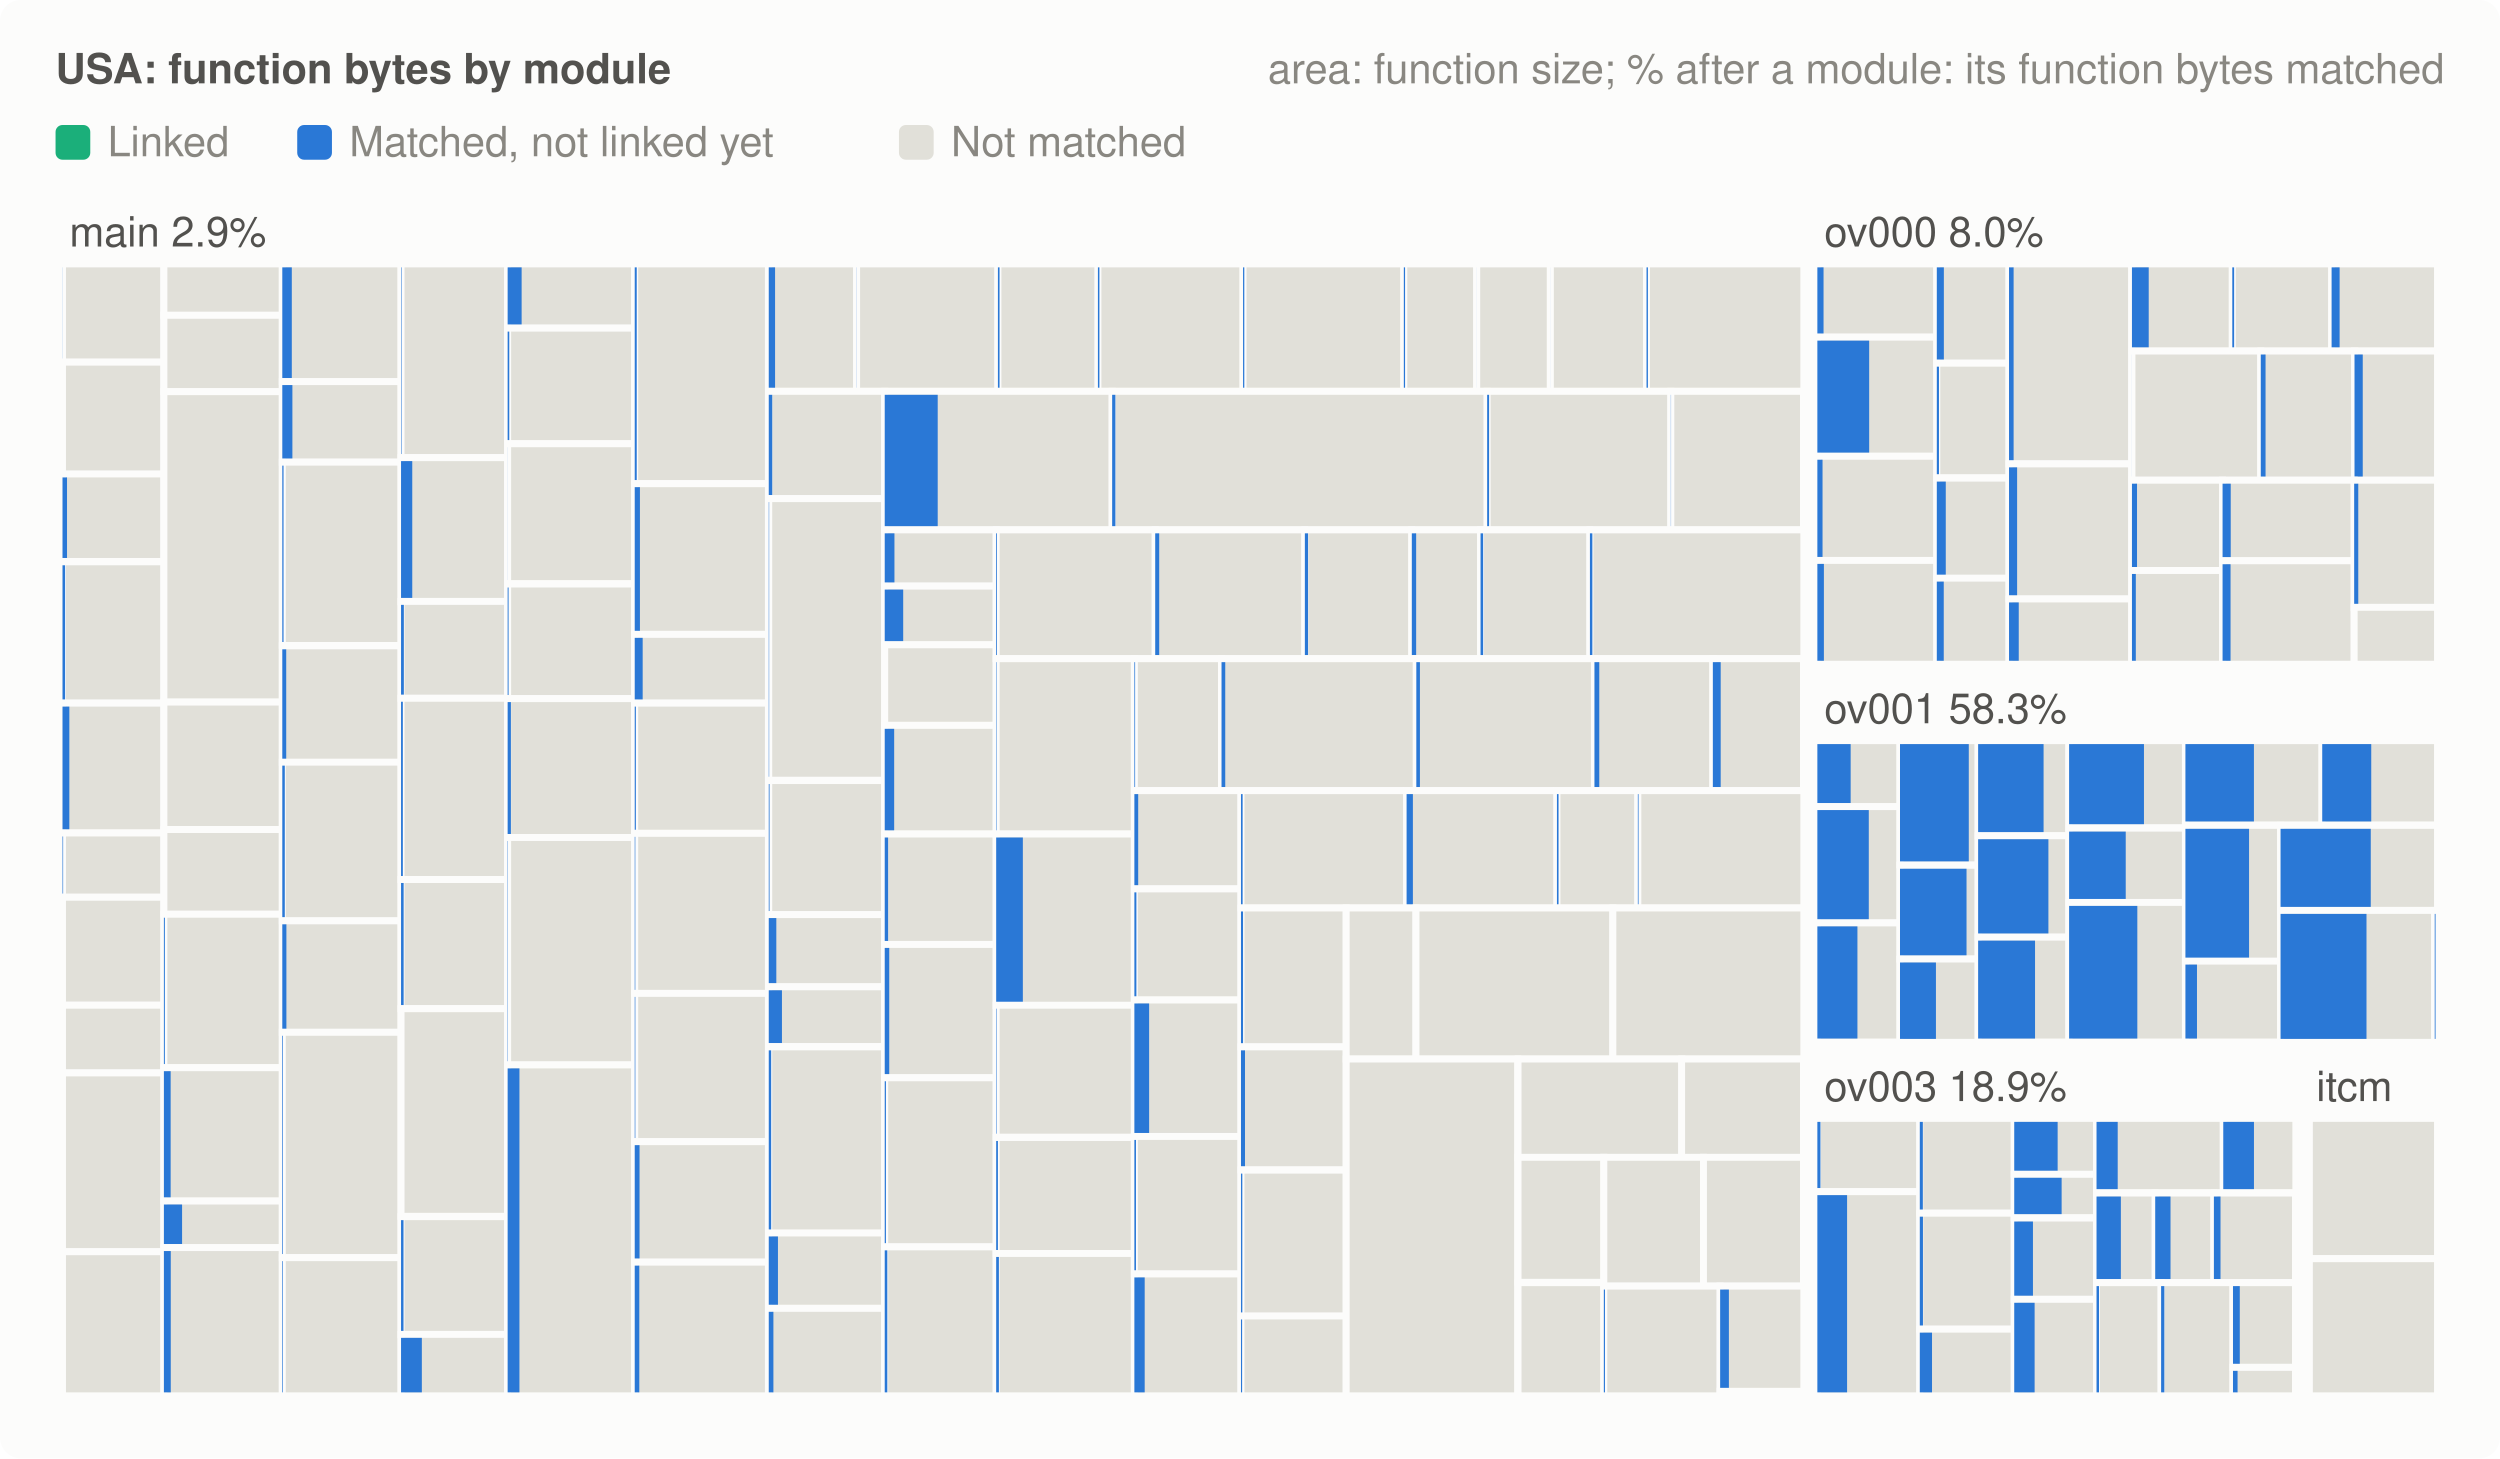
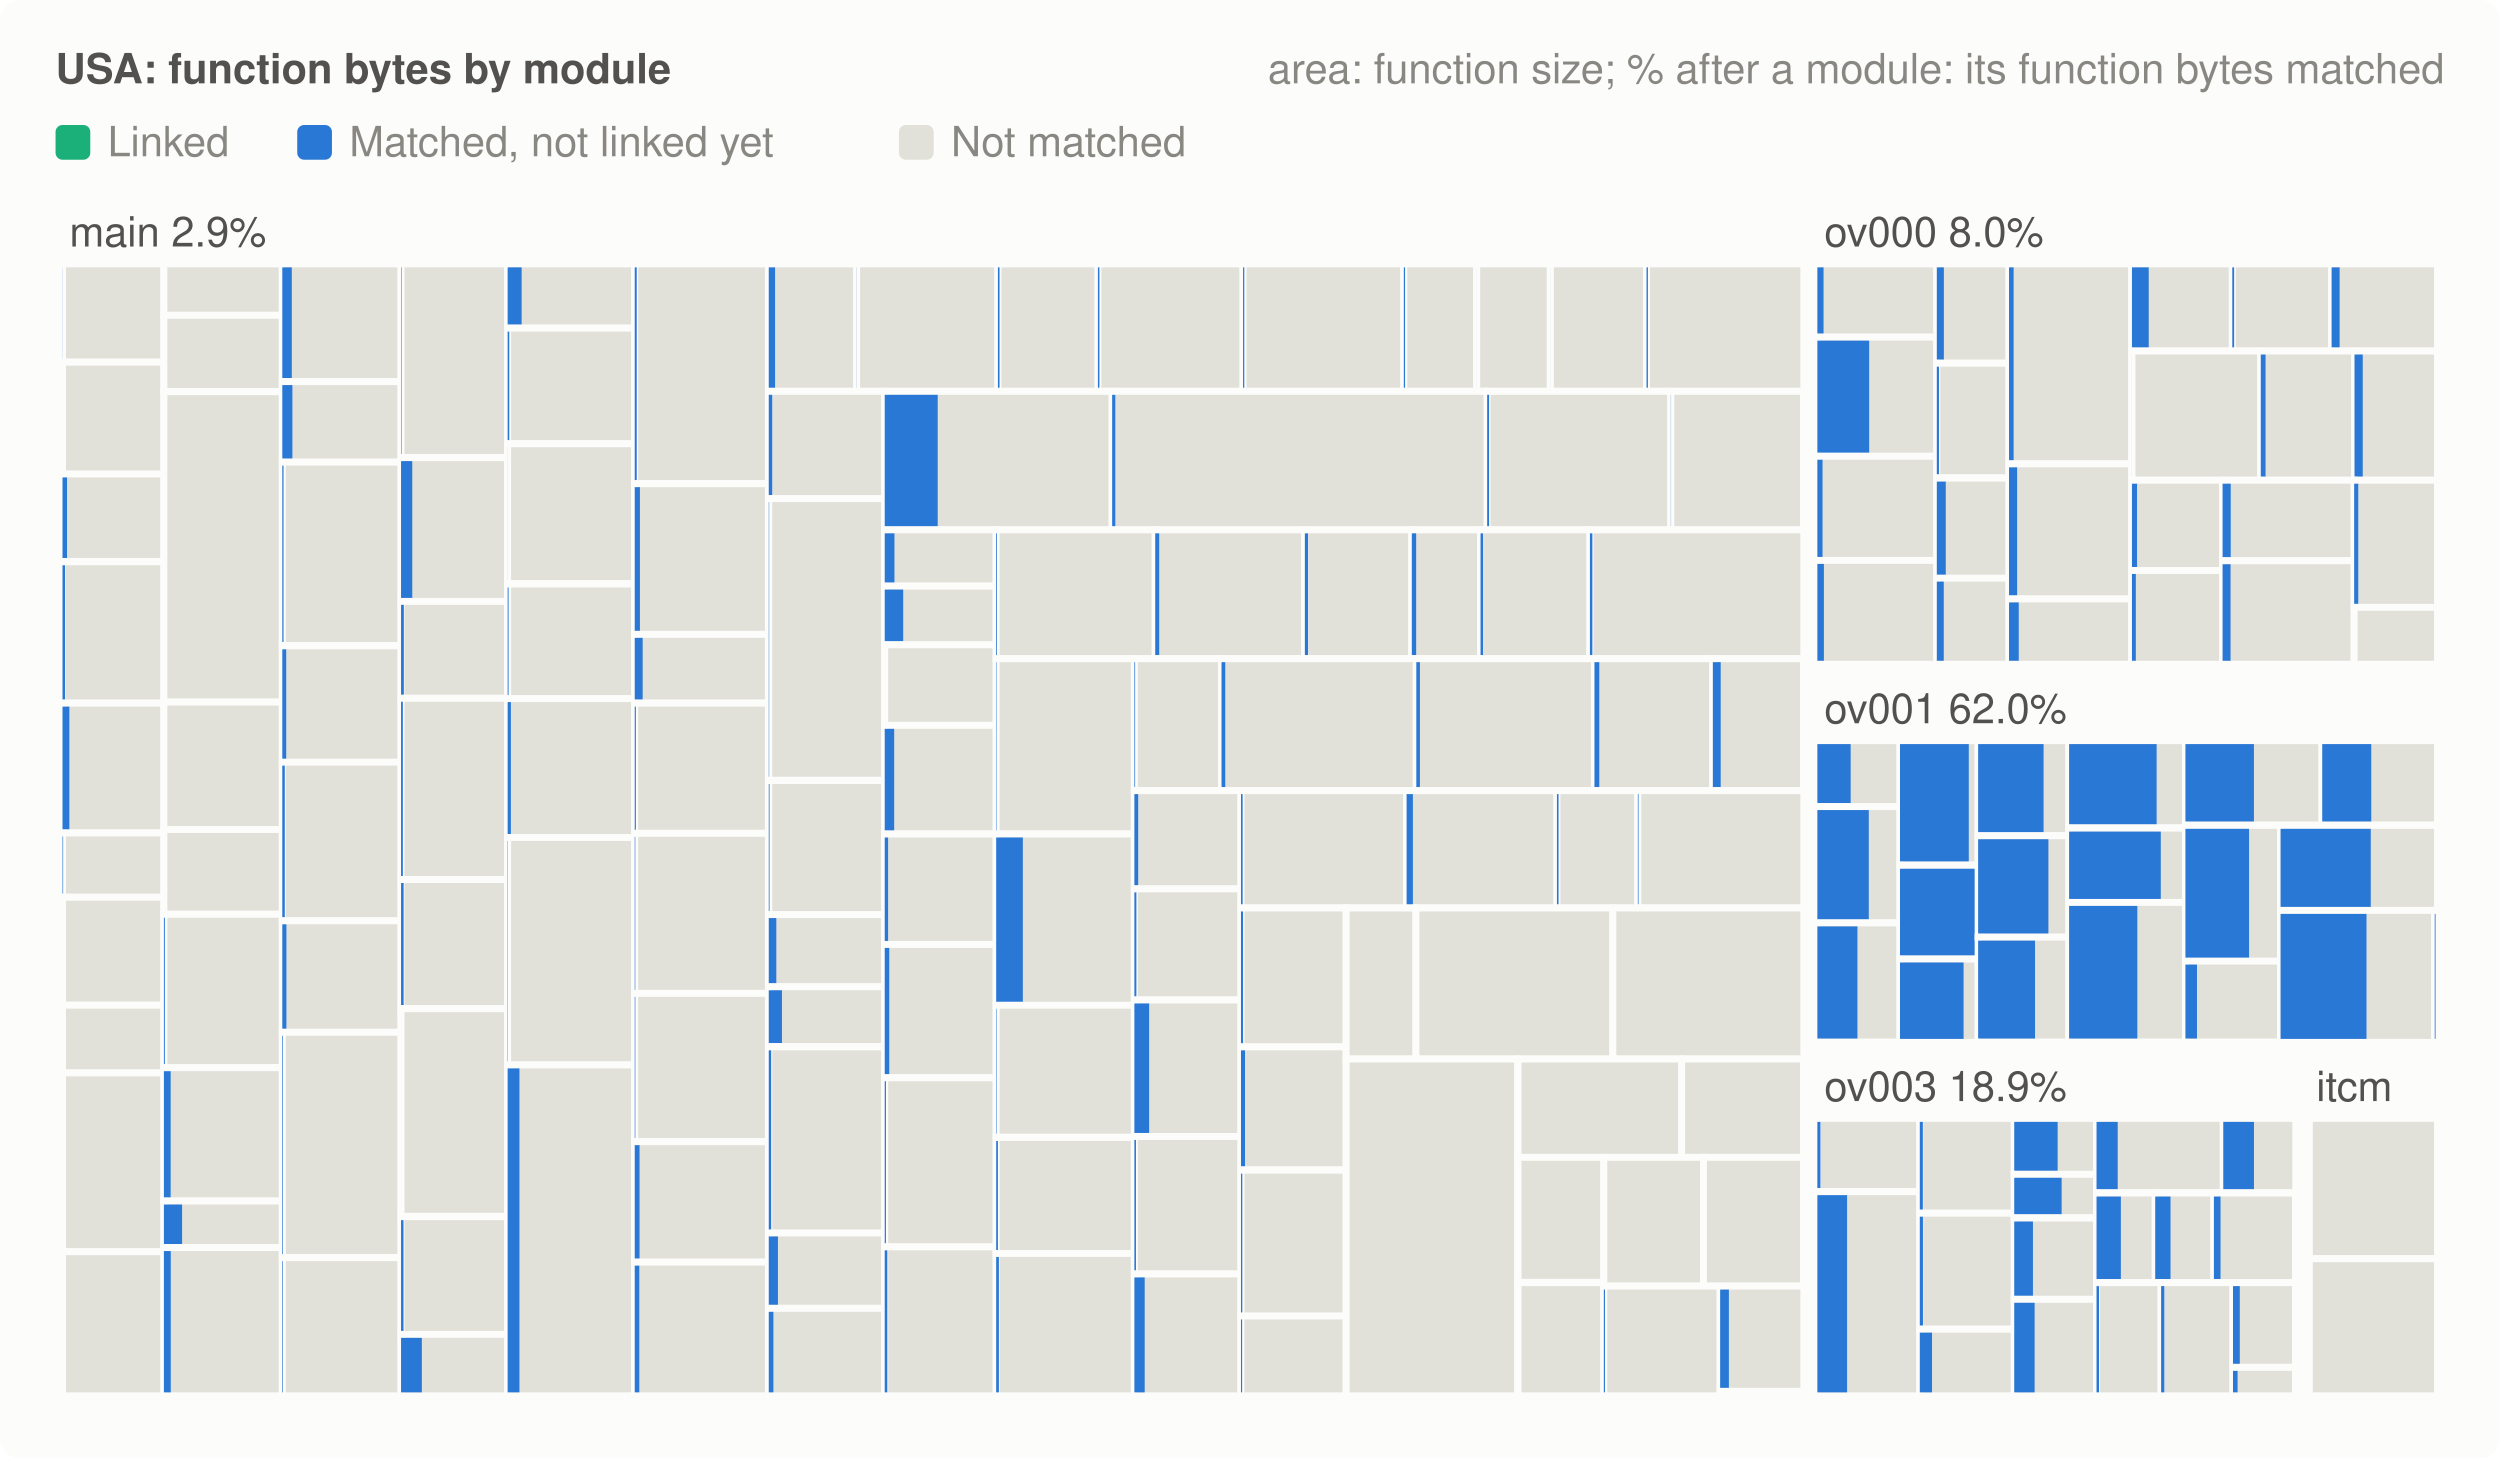
<svg xmlns="http://www.w3.org/2000/svg" viewBox="0 0 720 420" width="720" height="420" role="img" aria-label="Matched and linked code by module (USA)">
  <style>.bg{fill:#fcfcfb}.lbl{fill:#52514e}.muted{fill:#898781}.todo{fill:#e1e0d9}.gap{stroke:#fcfcfb}.matched{fill:#2a78d6}.linked{fill:#1baf7a}@media (prefers-color-scheme: dark){.bg{fill:#1a1a19}.lbl{fill:#c3c2b7}.muted{fill:#898781}.todo{fill:#2c2c2a}.gap{stroke:#1a1a19}.matched{fill:#3987e5}.linked{fill:#199e70}}text{font:12px -apple-system,BlinkMacSystemFont,'Segoe UI',Helvetica,Arial,sans-serif}.head{font-weight:600}</style>
  <rect class="bg" width="720" height="420" rx="6" />
  <text class="lbl head" x="16" y="24">USA: function bytes by module</text>
  <text class="muted" x="704" y="24" text-anchor="end">area: function size; % after a module: its function bytes matched</text>
  <rect class="linked" x="16" y="36" width="10" height="10" rx="2" />
  <text class="muted" x="31" y="45">Linked</text>
  <rect class="matched" x="85.6" y="36" width="10" height="10" rx="2" />
  <text class="muted" x="100.6" y="45">Matched, not linked yet</text>
  <rect class="todo" x="258.9" y="36" width="10" height="10" rx="2" />
  <text class="muted" x="273.9" y="45">Not matched</text>
  <rect class="todo gap" x="18.0" y="76.0" width="29.2" height="28.3" stroke-width="2" />
  <rect class="matched" x="18.0" y="77.0" width="0.03" height="26.3" />
  <rect class="todo gap" x="18.0" y="104.3" width="29.2" height="32.3" stroke-width="2" />
  <rect class="todo gap" x="18.0" y="136.5" width="29.2" height="25.2" stroke-width="2" />
  <rect class="matched" x="18.0" y="137.5" width="1.30" height="23.2" />
  <rect class="todo gap" x="18.0" y="161.8" width="29.2" height="40.7" stroke-width="2" />
  <rect class="matched" x="18.0" y="162.8" width="0.75" height="38.7" />
  <rect class="todo gap" x="18.0" y="202.5" width="29.2" height="37.4" stroke-width="2" />
  <rect class="matched" x="18.0" y="203.5" width="1.97" height="35.4" />
  <rect class="todo gap" x="18.0" y="239.9" width="29.2" height="18.5" stroke-width="2" />
  <rect class="matched" x="18.0" y="240.9" width="0.18" height="16.5" />
  <rect class="todo gap" x="18.0" y="258.4" width="29.2" height="31.1" stroke-width="2" />
  <rect class="todo gap" x="18.0" y="289.5" width="29.2" height="19.5" stroke-width="2" />
  <rect class="todo gap" x="18.0" y="309.0" width="29.2" height="51.5" stroke-width="2" />
  <rect class="todo gap" x="18.0" y="360.5" width="29.2" height="41.5" stroke-width="2" />
  <rect class="todo gap" x="47.2" y="76.0" width="34.1" height="14.8" stroke-width="2" />
  <rect class="todo gap" x="47.2" y="90.8" width="34.1" height="22.0" stroke-width="2" />
  <rect class="todo gap" x="47.2" y="112.8" width="34.1" height="89.4" stroke-width="2" />
  <rect class="todo gap" x="47.2" y="202.2" width="34.1" height="36.7" stroke-width="2" />
  <rect class="todo gap" x="47.2" y="238.9" width="34.1" height="24.4" stroke-width="2" />
  <rect class="todo gap" x="47.2" y="263.3" width="34.1" height="44.2" stroke-width="2" />
  <rect class="matched" x="47.2" y="264.3" width="0.28" height="42.2" />
  <rect class="todo gap" x="47.2" y="307.5" width="34.1" height="38.4" stroke-width="2" />
  <rect class="matched" x="47.2" y="308.5" width="1.95" height="36.4" />
  <rect class="todo gap" x="47.2" y="345.9" width="34.1" height="13.4" stroke-width="2" />
  <rect class="matched" x="47.2" y="346.9" width="5.24" height="11.4" />
  <rect class="todo gap" x="47.2" y="359.3" width="34.1" height="42.7" stroke-width="2" />
  <rect class="matched" x="47.2" y="360.3" width="1.98" height="40.7" />
  <rect class="todo gap" x="81.3" y="76.0" width="34.2" height="33.9" stroke-width="2" />
  <rect class="matched" x="81.3" y="77.0" width="2.74" height="31.9" />
  <rect class="todo gap" x="81.3" y="109.9" width="34.2" height="23.2" stroke-width="2" />
  <rect class="matched" x="81.3" y="110.9" width="2.91" height="21.2" />
  <rect class="todo gap" x="81.3" y="133.1" width="34.2" height="52.8" stroke-width="2" />
  <rect class="matched" x="81.3" y="134.1" width="0.36" height="50.8" />
  <rect class="todo gap" x="81.3" y="186.0" width="34.2" height="33.6" stroke-width="2" />
  <rect class="matched" x="81.3" y="187.0" width="1.13" height="31.6" />
  <rect class="todo gap" x="81.3" y="219.5" width="34.2" height="45.7" stroke-width="2" />
  <rect class="matched" x="81.3" y="220.5" width="0.72" height="43.7" />
  <rect class="todo gap" x="81.3" y="265.2" width="34.2" height="32.1" stroke-width="2" />
  <rect class="matched" x="81.3" y="266.2" width="1.18" height="30.1" />
  <rect class="todo gap" x="81.3" y="297.3" width="34.2" height="64.9" stroke-width="2" />
  <rect class="matched" x="81.3" y="298.3" width="0.20" height="62.9" />
  <rect class="todo gap" x="81.3" y="362.2" width="34.2" height="39.8" stroke-width="2" />
  <rect class="matched" x="81.3" y="363.2" width="0.19" height="37.8" />
  <rect class="todo gap" x="115.5" y="76.0" width="30.7" height="55.8" stroke-width="2" />
  <rect class="matched" x="115.5" y="77.0" width="0.15" height="53.8" />
  <rect class="todo gap" x="115.5" y="131.8" width="30.7" height="41.5" stroke-width="2" />
  <rect class="matched" x="115.5" y="132.8" width="3.23" height="39.5" />
  <rect class="todo gap" x="115.5" y="173.2" width="30.7" height="27.9" stroke-width="2" />
  <rect class="matched" x="115.5" y="174.2" width="0.81" height="25.9" />
  <rect class="todo gap" x="115.5" y="201.1" width="30.7" height="52.2" stroke-width="2" />
  <rect class="matched" x="115.5" y="202.1" width="0.52" height="50.2" />
  <rect class="todo gap" x="115.5" y="253.3" width="30.7" height="37.2" stroke-width="2" />
  <rect class="matched" x="115.5" y="254.3" width="0.75" height="35.2" />
  <rect class="todo gap" x="115.5" y="290.5" width="30.7" height="59.8" stroke-width="2" />
  <rect class="todo gap" x="115.5" y="350.4" width="30.7" height="34.0" stroke-width="2" />
  <rect class="matched" x="115.5" y="351.4" width="0.71" height="32.0" />
  <rect class="todo gap" x="115.5" y="384.3" width="30.7" height="17.7" stroke-width="2" />
  <rect class="matched" x="115.5" y="385.3" width="5.99" height="15.7" />
  <rect class="todo gap" x="146.2" y="76.0" width="36.6" height="18.5" stroke-width="2" />
  <rect class="matched" x="146.2" y="77.0" width="4.03" height="16.5" />
  <rect class="todo gap" x="146.2" y="94.5" width="36.6" height="33.3" stroke-width="2" />
  <rect class="matched" x="146.2" y="95.5" width="0.47" height="31.3" />
  <rect class="todo gap" x="146.2" y="127.8" width="36.6" height="40.3" stroke-width="2" />
  <rect class="matched" x="146.2" y="128.8" width="0.02" height="38.3" />
  <rect class="todo gap" x="146.2" y="168.2" width="36.6" height="33.0" stroke-width="2" />
  <rect class="matched" x="146.2" y="169.2" width="0.27" height="31.0" />
  <rect class="todo gap" x="146.2" y="201.2" width="36.6" height="40.0" stroke-width="2" />
  <rect class="matched" x="146.2" y="202.2" width="0.94" height="38.0" />
  <rect class="todo gap" x="146.2" y="241.2" width="36.6" height="65.5" stroke-width="2" />
  <rect class="matched" x="146.2" y="242.2" width="0.10" height="63.5" />
  <rect class="todo gap" x="146.2" y="306.7" width="36.6" height="95.3" stroke-width="2" />
  <rect class="matched" x="146.2" y="307.7" width="3.40" height="93.3" />
  <rect class="todo gap" x="182.8" y="76.0" width="38.5" height="63.3" stroke-width="2" />
  <rect class="matched" x="182.8" y="77.0" width="0.58" height="61.3" />
  <rect class="todo gap" x="182.8" y="139.3" width="38.5" height="43.4" stroke-width="2" />
  <rect class="matched" x="182.8" y="140.3" width="1.50" height="41.4" />
  <rect class="todo gap" x="182.8" y="182.7" width="38.5" height="19.8" stroke-width="2" />
  <rect class="matched" x="182.8" y="183.7" width="2.29" height="17.8" />
  <rect class="todo gap" x="182.8" y="202.5" width="38.5" height="37.5" stroke-width="2" />
  <rect class="matched" x="182.8" y="203.5" width="0.33" height="35.5" />
  <rect class="todo gap" x="182.8" y="240.0" width="38.5" height="46.1" stroke-width="2" />
  <rect class="matched" x="182.8" y="241.0" width="0.17" height="44.1" />
  <rect class="todo gap" x="182.8" y="286.1" width="38.5" height="42.7" stroke-width="2" />
  <rect class="matched" x="182.8" y="287.1" width="0.18" height="40.7" />
  <rect class="todo gap" x="182.8" y="328.8" width="38.5" height="34.7" stroke-width="2" />
  <rect class="matched" x="182.8" y="329.8" width="1.39" height="32.7" />
  <rect class="todo gap" x="182.8" y="363.5" width="38.5" height="38.5" stroke-width="2" />
  <rect class="matched" x="182.8" y="364.5" width="1.32" height="36.5" />
  <rect class="todo gap" x="221.4" y="76.0" width="25.3" height="36.7" stroke-width="2" />
  <rect class="matched" x="221.4" y="77.0" width="1.82" height="34.7" />
  <rect class="todo gap" x="246.7" y="76.0" width="40.7" height="36.7" stroke-width="2" />
  <rect class="matched" x="246.7" y="77.0" width="0.04" height="34.7" />
  <rect class="todo gap" x="287.4" y="76.0" width="28.9" height="36.7" stroke-width="2" />
  <rect class="matched" x="287.4" y="77.0" width="0.47" height="34.7" />
  <rect class="todo gap" x="316.2" y="76.0" width="41.8" height="36.7" stroke-width="2" />
  <rect class="matched" x="316.2" y="77.0" width="0.43" height="34.7" />
  <rect class="todo gap" x="358.0" y="76.0" width="46.3" height="36.7" stroke-width="2" />
  <rect class="matched" x="358.0" y="77.0" width="0.36" height="34.7" />
  <rect class="todo gap" x="404.3" y="76.0" width="21.0" height="36.7" stroke-width="2" />
  <rect class="matched" x="404.3" y="77.0" width="0.36" height="34.7" />
  <rect class="todo gap" x="425.3" y="76.0" width="21.2" height="36.7" stroke-width="2" />
  <rect class="matched" x="425.3" y="77.0" width="0.01" height="34.7" />
  <rect class="todo gap" x="446.5" y="76.0" width="27.7" height="36.7" stroke-width="2" />
  <rect class="matched" x="446.5" y="77.0" width="0.01" height="34.7" />
  <rect class="todo gap" x="474.2" y="76.0" width="45.3" height="36.7" stroke-width="2" />
  <rect class="matched" x="474.2" y="77.0" width="0.40" height="34.7" />
  <rect class="todo gap" x="221.4" y="112.7" width="33.4" height="30.9" stroke-width="2" />
  <rect class="matched" x="221.4" y="113.7" width="1.00" height="28.9" />
  <rect class="todo gap" x="221.4" y="143.6" width="33.4" height="81.1" stroke-width="2" />
  <rect class="matched" x="221.4" y="144.6" width="0.12" height="79.1" />
  <rect class="todo gap" x="221.4" y="224.8" width="33.4" height="38.6" stroke-width="2" />
  <rect class="matched" x="221.4" y="225.8" width="0.23" height="36.6" />
  <rect class="todo gap" x="221.4" y="263.4" width="33.4" height="20.8" stroke-width="2" />
  <rect class="matched" x="221.4" y="264.4" width="2.18" height="18.8" />
  <rect class="todo gap" x="221.4" y="284.2" width="33.4" height="17.2" stroke-width="2" />
  <rect class="matched" x="221.4" y="285.2" width="3.80" height="15.2" />
  <rect class="todo gap" x="221.4" y="301.5" width="33.4" height="53.7" stroke-width="2" />
  <rect class="matched" x="221.4" y="302.5" width="0.70" height="51.7" />
  <rect class="todo gap" x="221.4" y="355.1" width="33.4" height="21.7" stroke-width="2" />
  <rect class="matched" x="221.4" y="356.1" width="2.65" height="19.7" />
  <rect class="todo gap" x="221.4" y="376.8" width="33.4" height="25.2" stroke-width="2" />
  <rect class="matched" x="221.4" y="377.8" width="1.34" height="23.2" />
  <rect class="todo gap" x="254.8" y="112.7" width="65.5" height="39.9" stroke-width="2" />
  <rect class="matched" x="254.8" y="113.7" width="15.26" height="37.9" />
  <rect class="todo gap" x="320.3" y="112.7" width="108.0" height="39.9" stroke-width="2" />
  <rect class="matched" x="320.3" y="113.7" width="0.93" height="37.9" />
  <rect class="todo gap" x="428.3" y="112.7" width="52.9" height="39.9" stroke-width="2" />
  <rect class="matched" x="428.3" y="113.7" width="0.56" height="37.9" />
  <rect class="todo gap" x="481.2" y="112.7" width="38.2" height="39.9" stroke-width="2" />
  <rect class="matched" x="481.2" y="113.7" width="0.06" height="37.9" />
  <rect class="todo gap" x="254.8" y="152.6" width="32.1" height="16.2" stroke-width="2" />
  <rect class="matched" x="254.8" y="153.6" width="2.80" height="14.2" />
  <rect class="todo gap" x="254.8" y="168.8" width="32.1" height="16.9" stroke-width="2" />
  <rect class="matched" x="254.8" y="169.8" width="5.32" height="14.9" />
  <rect class="todo gap" x="254.8" y="185.7" width="32.1" height="23.2" stroke-width="2" />
  <rect class="todo gap" x="254.8" y="208.9" width="32.1" height="31.3" stroke-width="2" />
  <rect class="matched" x="254.8" y="209.9" width="2.72" height="29.3" />
  <rect class="todo gap" x="254.8" y="240.2" width="32.1" height="31.8" stroke-width="2" />
  <rect class="matched" x="254.8" y="241.2" width="0.98" height="29.8" />
  <rect class="todo gap" x="254.8" y="272.0" width="32.1" height="38.4" stroke-width="2" />
  <rect class="matched" x="254.8" y="273.0" width="1.30" height="36.4" />
  <rect class="todo gap" x="254.8" y="310.4" width="32.1" height="48.7" stroke-width="2" />
  <rect class="matched" x="254.8" y="311.4" width="0.35" height="46.7" />
  <rect class="todo gap" x="254.8" y="359.1" width="32.1" height="42.9" stroke-width="2" />
  <rect class="matched" x="254.8" y="360.1" width="0.75" height="40.9" />
  <rect class="todo gap" x="286.9" y="152.6" width="45.8" height="37.1" stroke-width="2" />
  <rect class="matched" x="286.9" y="153.6" width="0.23" height="35.1" />
  <rect class="todo gap" x="332.7" y="152.6" width="43.1" height="37.1" stroke-width="2" />
  <rect class="matched" x="332.7" y="153.6" width="1.15" height="35.1" />
  <rect class="todo gap" x="375.8" y="152.6" width="30.8" height="37.1" stroke-width="2" />
  <rect class="matched" x="375.8" y="153.6" width="0.92" height="35.1" />
  <rect class="todo gap" x="406.6" y="152.6" width="19.8" height="37.1" stroke-width="2" />
  <rect class="matched" x="406.6" y="153.6" width="1.25" height="35.1" />
  <rect class="todo gap" x="426.4" y="152.6" width="31.5" height="37.1" stroke-width="2" />
  <rect class="matched" x="426.4" y="153.6" width="0.75" height="35.1" />
  <rect class="todo gap" x="457.9" y="152.6" width="61.6" height="37.1" stroke-width="2" />
  <rect class="matched" x="457.9" y="153.6" width="0.70" height="35.1" />
  <rect class="todo gap" x="286.9" y="189.7" width="39.8" height="50.5" stroke-width="2" />
  <rect class="matched" x="286.9" y="190.7" width="0.13" height="48.5" />
  <rect class="todo gap" x="286.9" y="240.2" width="39.8" height="49.4" stroke-width="2" />
  <rect class="matched" x="286.9" y="241.2" width="7.68" height="47.4" />
  <rect class="todo gap" x="286.9" y="289.5" width="39.8" height="38.0" stroke-width="2" />
  <rect class="matched" x="286.9" y="290.5" width="0.14" height="36.0" />
  <rect class="todo gap" x="286.9" y="327.6" width="39.8" height="33.5" stroke-width="2" />
  <rect class="matched" x="286.9" y="328.6" width="0.50" height="31.5" />
  <rect class="todo gap" x="286.9" y="361.0" width="39.8" height="41.0" stroke-width="2" />
  <rect class="matched" x="286.9" y="362.0" width="0.78" height="39.0" />
  <rect class="todo gap" x="326.7" y="189.7" width="25.1" height="38.0" stroke-width="2" />
  <rect class="matched" x="326.7" y="190.7" width="0.21" height="36.0" />
  <rect class="todo gap" x="351.8" y="189.7" width="56.1" height="38.0" stroke-width="2" />
  <rect class="matched" x="351.8" y="190.7" width="1.07" height="36.0" />
  <rect class="todo gap" x="407.9" y="189.7" width="51.3" height="38.0" stroke-width="2" />
  <rect class="matched" x="407.9" y="190.7" width="1.04" height="36.0" />
  <rect class="todo gap" x="459.2" y="189.7" width="34.1" height="38.0" stroke-width="2" />
  <rect class="matched" x="459.2" y="190.7" width="1.39" height="36.0" />
  <rect class="todo gap" x="493.3" y="189.7" width="26.1" height="38.0" stroke-width="2" />
  <rect class="matched" x="493.3" y="190.7" width="2.26" height="36.0" />
  <rect class="todo gap" x="326.7" y="227.7" width="30.7" height="28.3" stroke-width="2" />
  <rect class="matched" x="326.7" y="228.7" width="1.10" height="26.3" />
  <rect class="todo gap" x="326.7" y="256.0" width="30.7" height="32.0" stroke-width="2" />
  <rect class="matched" x="326.7" y="257.0" width="0.58" height="30.0" />
  <rect class="todo gap" x="326.7" y="288.0" width="30.7" height="39.3" stroke-width="2" />
  <rect class="matched" x="326.7" y="289.0" width="4.25" height="37.3" />
  <rect class="todo gap" x="326.7" y="327.3" width="30.7" height="39.6" stroke-width="2" />
  <rect class="matched" x="326.7" y="328.3" width="0.46" height="37.6" />
  <rect class="todo gap" x="326.7" y="366.9" width="30.7" height="35.1" stroke-width="2" />
  <rect class="matched" x="326.7" y="367.9" width="2.97" height="33.1" />
  <rect class="todo gap" x="357.4" y="227.7" width="47.7" height="33.8" stroke-width="2" />
  <rect class="matched" x="357.4" y="228.7" width="0.48" height="31.8" />
  <rect class="todo gap" x="405.1" y="227.7" width="43.3" height="33.8" stroke-width="2" />
  <rect class="matched" x="405.1" y="228.7" width="1.81" height="31.8" />
  <rect class="todo gap" x="448.4" y="227.7" width="23.3" height="33.8" stroke-width="2" />
  <rect class="matched" x="448.4" y="228.7" width="0.46" height="31.8" />
  <rect class="todo gap" x="471.7" y="227.7" width="47.8" height="33.8" stroke-width="2" />
  <rect class="matched" x="471.7" y="228.7" width="0.20" height="31.8" />
  <rect class="todo gap" x="357.4" y="261.5" width="30.3" height="40.0" stroke-width="2" />
  <rect class="matched" x="357.4" y="262.5" width="0.60" height="38.0" />
  <rect class="todo gap" x="357.4" y="301.5" width="30.3" height="35.4" stroke-width="2" />
  <rect class="matched" x="357.4" y="302.5" width="1.16" height="33.4" />
  <rect class="todo gap" x="357.4" y="337.0" width="30.3" height="42.1" stroke-width="2" />
  <rect class="matched" x="357.4" y="338.0" width="0.39" height="40.1" />
  <rect class="todo gap" x="357.4" y="379.0" width="30.3" height="23.0" stroke-width="2" />
  <rect class="matched" x="357.4" y="380.0" width="0.33" height="21.0" />
  <rect class="todo gap" x="387.7" y="261.5" width="20.1" height="43.5" stroke-width="2" />
  <rect class="todo gap" x="407.8" y="261.5" width="56.7" height="43.5" stroke-width="2" />
  <rect class="todo gap" x="464.5" y="261.5" width="55.0" height="43.5" stroke-width="2" />
  <rect class="todo gap" x="387.7" y="305.0" width="49.4" height="97.0" stroke-width="2" />
  <rect class="todo gap" x="437.2" y="305.0" width="47.2" height="28.4" stroke-width="2" />
  <rect class="todo gap" x="484.3" y="305.0" width="35.1" height="28.4" stroke-width="2" />
  <rect class="todo gap" x="437.2" y="333.3" width="24.7" height="36.0" stroke-width="2" />
  <rect class="todo gap" x="437.2" y="369.4" width="24.7" height="32.6" stroke-width="2" />
  <rect class="todo gap" x="461.9" y="333.3" width="28.7" height="37.1" stroke-width="2" />
  <rect class="todo gap" x="490.6" y="333.3" width="28.8" height="37.1" stroke-width="2" />
  <rect class="todo gap" x="461.9" y="370.4" width="33.5" height="31.6" stroke-width="2" />
  <rect class="matched" x="461.9" y="371.4" width="0.33" height="29.6" />
  <rect class="todo gap" x="495.4" y="370.4" width="24.1" height="30.4" stroke-width="2" />
  <rect class="matched" x="495.4" y="371.4" width="2.52" height="28.4" />
  <rect class="todo gap" x="495.4" y="400.7" width="24.1" height="1.3" stroke-width="2" />
  <rect class="matched" x="495.4" y="401.7" width="0.75" height="0.0" />
  <text class="lbl" x="20.0" y="71.0">main 2.9%</text>
  <rect class="todo gap" x="523.4" y="76.0" width="34.4" height="21.1" stroke-width="2" />
  <rect class="matched" x="523.4" y="77.0" width="1.78" height="19.1" />
  <rect class="todo gap" x="523.4" y="97.1" width="34.4" height="34.3" stroke-width="2" />
  <rect class="matched" x="523.4" y="98.1" width="14.92" height="32.3" />
  <rect class="todo gap" x="523.4" y="131.4" width="34.4" height="30.1" stroke-width="2" />
  <rect class="matched" x="523.4" y="132.4" width="1.49" height="28.1" />
  <rect class="todo gap" x="523.4" y="161.4" width="34.4" height="29.9" stroke-width="2" />
  <rect class="matched" x="523.4" y="162.4" width="1.88" height="27.9" />
  <rect class="todo gap" x="557.8" y="76.0" width="20.8" height="28.6" stroke-width="2" />
  <rect class="matched" x="557.8" y="77.0" width="2.03" height="26.6" />
  <rect class="todo gap" x="557.8" y="104.6" width="20.8" height="33.0" stroke-width="2" />
  <rect class="matched" x="557.8" y="105.6" width="0.62" height="31.0" />
  <rect class="todo gap" x="557.8" y="137.7" width="20.8" height="28.9" stroke-width="2" />
  <rect class="matched" x="557.8" y="138.7" width="2.58" height="26.9" />
  <rect class="todo gap" x="557.8" y="166.5" width="20.8" height="24.8" stroke-width="2" />
  <rect class="matched" x="557.8" y="167.5" width="2.00" height="22.8" />
  <rect class="todo gap" x="578.6" y="76.0" width="35.3" height="57.6" stroke-width="2" />
  <rect class="matched" x="578.6" y="77.0" width="1.32" height="55.6" />
  <rect class="todo gap" x="578.6" y="133.6" width="35.3" height="38.9" stroke-width="2" />
  <rect class="matched" x="578.6" y="134.6" width="2.33" height="36.9" />
  <rect class="todo gap" x="578.6" y="172.5" width="35.3" height="18.8" stroke-width="2" />
  <rect class="matched" x="578.6" y="173.5" width="2.80" height="16.8" />
  <rect class="todo gap" x="614.0" y="76.0" width="28.9" height="25.1" stroke-width="2" />
  <rect class="matched" x="614.0" y="77.0" width="4.83" height="23.1" />
  <rect class="todo gap" x="642.9" y="76.0" width="28.7" height="25.1" stroke-width="2" />
  <rect class="matched" x="642.9" y="77.0" width="0.53" height="23.1" />
  <rect class="todo gap" x="671.5" y="76.0" width="30.5" height="25.1" stroke-width="2" />
  <rect class="matched" x="671.5" y="77.0" width="2.31" height="23.1" />
  <rect class="todo gap" x="614.0" y="101.1" width="37.1" height="37.2" stroke-width="2" />
  <rect class="matched" x="614.0" y="102.1" width="0.01" height="35.2" />
  <rect class="todo gap" x="651.1" y="101.1" width="27.1" height="37.2" stroke-width="2" />
  <rect class="matched" x="651.1" y="102.1" width="1.38" height="35.2" />
  <rect class="todo gap" x="678.1" y="101.1" width="23.9" height="37.2" stroke-width="2" />
  <rect class="matched" x="678.1" y="102.1" width="2.37" height="35.2" />
  <rect class="todo gap" x="614.0" y="138.3" width="26.1" height="26.0" stroke-width="2" />
  <rect class="matched" x="614.0" y="139.3" width="1.46" height="24.0" />
  <rect class="todo gap" x="614.0" y="164.3" width="26.1" height="27.0" stroke-width="2" />
  <rect class="matched" x="614.0" y="165.3" width="1.12" height="25.0" />
  <rect class="todo gap" x="640.1" y="138.3" width="37.9" height="23.2" stroke-width="2" />
  <rect class="matched" x="640.1" y="139.3" width="2.35" height="21.2" />
  <rect class="todo gap" x="640.1" y="161.5" width="37.9" height="29.8" stroke-width="2" />
  <rect class="matched" x="640.1" y="162.5" width="2.30" height="27.8" />
  <rect class="todo gap" x="678.0" y="138.3" width="24.0" height="36.7" stroke-width="2" />
  <rect class="matched" x="678.0" y="139.3" width="1.18" height="34.7" />
  <rect class="todo gap" x="678.0" y="174.9" width="24.0" height="16.4" stroke-width="2" />
  <text class="lbl" x="525.4" y="71.0">ov000 8.0%</text>
  <rect class="todo gap" x="523.4" y="213.3" width="23.8" height="19.0" stroke-width="2" />
  <rect class="matched" x="523.4" y="214.3" width="9.59" height="17.0" />
  <rect class="todo gap" x="523.4" y="232.3" width="23.8" height="33.5" stroke-width="2" />
  <rect class="matched" x="523.4" y="233.3" width="14.81" height="31.5" />
  <rect class="todo gap" x="523.4" y="265.8" width="23.8" height="34.3" stroke-width="2" />
  <rect class="matched" x="523.4" y="266.8" width="11.54" height="32.3" />
  <rect class="todo gap" x="547.2" y="213.3" width="22.5" height="35.8" stroke-width="2" />
  <rect class="matched" x="547.2" y="214.3" width="19.81" height="33.8" />
  <rect class="todo gap" x="547.2" y="249.2" width="22.5" height="27.0" stroke-width="2" />
-   <rect class="matched" x="547.2" y="250.2" width="19.16" height="25.0" />
+   <rect class="matched" x="547.2" y="250.2" width="21.78" height="25.0" />
  <rect class="todo gap" x="547.2" y="276.2" width="22.5" height="24.0" stroke-width="2" />
-   <rect class="matched" x="547.2" y="277.2" width="10.35" height="22.0" />
+   <rect class="matched" x="547.2" y="277.2" width="18.31" height="22.0" />
  <rect class="todo gap" x="569.7" y="213.3" width="26.1" height="27.4" stroke-width="2" />
  <rect class="matched" x="569.7" y="214.3" width="18.85" height="25.4" />
  <rect class="todo gap" x="569.7" y="240.7" width="26.1" height="29.2" stroke-width="2" />
  <rect class="matched" x="569.7" y="241.7" width="20.24" height="27.2" />
  <rect class="todo gap" x="569.7" y="269.9" width="26.1" height="30.2" stroke-width="2" />
  <rect class="matched" x="569.7" y="270.9" width="16.39" height="28.2" />
  <rect class="todo gap" x="595.9" y="213.3" width="33.6" height="25.1" stroke-width="2" />
-   <rect class="matched" x="595.9" y="214.3" width="21.56" height="23.1" />
+   <rect class="matched" x="595.9" y="214.3" width="25.21" height="23.1" />
  <rect class="todo gap" x="595.9" y="238.5" width="33.6" height="21.5" stroke-width="2" />
-   <rect class="matched" x="595.9" y="239.5" width="16.31" height="19.5" />
+   <rect class="matched" x="595.9" y="239.5" width="26.41" height="19.5" />
  <rect class="todo gap" x="595.9" y="259.9" width="33.6" height="40.2" stroke-width="2" />
  <rect class="matched" x="595.9" y="260.9" width="19.65" height="38.2" />
  <rect class="todo gap" x="629.4" y="213.3" width="39.3" height="24.3" stroke-width="2" />
  <rect class="matched" x="629.4" y="214.3" width="19.73" height="22.3" />
  <rect class="todo gap" x="668.8" y="213.3" width="33.2" height="24.3" stroke-width="2" />
  <rect class="matched" x="668.8" y="214.3" width="14.12" height="22.3" />
  <rect class="todo gap" x="629.4" y="237.7" width="27.4" height="39.2" stroke-width="2" />
  <rect class="matched" x="629.4" y="238.7" width="18.33" height="37.2" />
  <rect class="todo gap" x="629.4" y="276.8" width="27.4" height="23.3" stroke-width="2" />
  <rect class="matched" x="629.4" y="277.8" width="3.33" height="21.3" />
  <rect class="todo gap" x="656.8" y="237.7" width="45.2" height="24.5" stroke-width="2" />
  <rect class="matched" x="656.8" y="238.7" width="25.98" height="22.5" />
  <rect class="todo gap" x="656.8" y="262.2" width="44.4" height="38.0" stroke-width="2" />
  <rect class="matched" x="656.8" y="263.2" width="24.75" height="36.0" />
  <rect class="todo gap" x="701.2" y="262.2" width="0.8" height="38.0" stroke-width="2" />
  <rect class="matched" x="701.2" y="263.2" width="0.24" height="36.0" />
-   <text class="lbl" x="525.4" y="208.3">ov001 58.3%</text>
+   <text class="lbl" x="525.4" y="208.3">ov001 62.0%</text>
  <rect class="todo gap" x="523.4" y="322.1" width="29.5" height="21.1" stroke-width="2" />
  <rect class="matched" x="523.4" y="323.1" width="0.89" height="19.1" />
  <rect class="todo gap" x="523.4" y="343.2" width="29.5" height="58.8" stroke-width="2" />
  <rect class="matched" x="523.4" y="344.2" width="8.56" height="56.8" />
  <rect class="todo gap" x="552.9" y="322.1" width="27.2" height="27.3" stroke-width="2" />
  <rect class="matched" x="552.9" y="323.1" width="0.88" height="25.3" />
  <rect class="todo gap" x="552.9" y="349.4" width="27.2" height="33.4" stroke-width="2" />
  <rect class="matched" x="552.9" y="350.4" width="0.91" height="31.4" />
  <rect class="todo gap" x="552.9" y="382.8" width="27.2" height="19.2" stroke-width="2" />
  <rect class="matched" x="552.9" y="383.8" width="3.52" height="17.2" />
  <rect class="todo gap" x="580.1" y="322.1" width="23.7" height="16.1" stroke-width="2" />
  <rect class="matched" x="580.1" y="323.1" width="12.50" height="14.1" />
  <rect class="todo gap" x="580.1" y="338.2" width="23.7" height="12.5" stroke-width="2" />
  <rect class="matched" x="580.1" y="339.2" width="13.65" height="10.5" />
  <rect class="todo gap" x="580.1" y="350.8" width="23.7" height="23.4" stroke-width="2" />
  <rect class="matched" x="580.1" y="351.8" width="5.39" height="21.4" />
  <rect class="todo gap" x="580.1" y="374.2" width="23.7" height="27.8" stroke-width="2" />
  <rect class="matched" x="580.1" y="375.2" width="5.87" height="25.8" />
  <rect class="todo gap" x="603.8" y="322.1" width="36.5" height="21.4" stroke-width="2" />
  <rect class="matched" x="603.8" y="323.1" width="6.10" height="19.4" />
  <rect class="todo gap" x="640.3" y="322.1" width="20.9" height="21.4" stroke-width="2" />
  <rect class="matched" x="640.3" y="323.1" width="8.84" height="19.4" />
  <rect class="todo gap" x="603.8" y="343.6" width="16.9" height="25.8" stroke-width="2" />
  <rect class="matched" x="603.8" y="344.6" width="7.01" height="23.8" />
  <rect class="todo gap" x="620.7" y="343.6" width="16.9" height="25.8" stroke-width="2" />
  <rect class="matched" x="620.7" y="344.6" width="4.41" height="23.8" />
  <rect class="todo gap" x="637.6" y="343.6" width="23.5" height="25.8" stroke-width="2" />
  <rect class="matched" x="637.6" y="344.6" width="1.91" height="23.8" />
  <rect class="todo gap" x="603.8" y="369.4" width="18.6" height="32.6" stroke-width="2" />
  <rect class="matched" x="603.8" y="370.4" width="0.72" height="30.6" />
  <rect class="todo gap" x="622.4" y="369.4" width="20.7" height="32.6" stroke-width="2" />
  <rect class="matched" x="622.4" y="370.4" width="0.93" height="30.6" />
  <rect class="todo gap" x="643.1" y="369.4" width="18.0" height="24.4" stroke-width="2" />
  <rect class="matched" x="643.1" y="370.4" width="1.96" height="22.4" />
  <rect class="todo gap" x="643.1" y="393.8" width="18.0" height="8.2" stroke-width="2" />
  <rect class="matched" x="643.1" y="394.8" width="1.32" height="6.2" />
  <text class="lbl" x="525.4" y="317.1">ov003 18.9%</text>
  <rect class="todo gap" x="665.1" y="322.1" width="36.9" height="40.4" stroke-width="2" />
  <rect class="todo gap" x="665.1" y="362.5" width="36.9" height="39.5" stroke-width="2" />
  <text class="lbl" x="667.1" y="317.1">itcm</text>
</svg>
